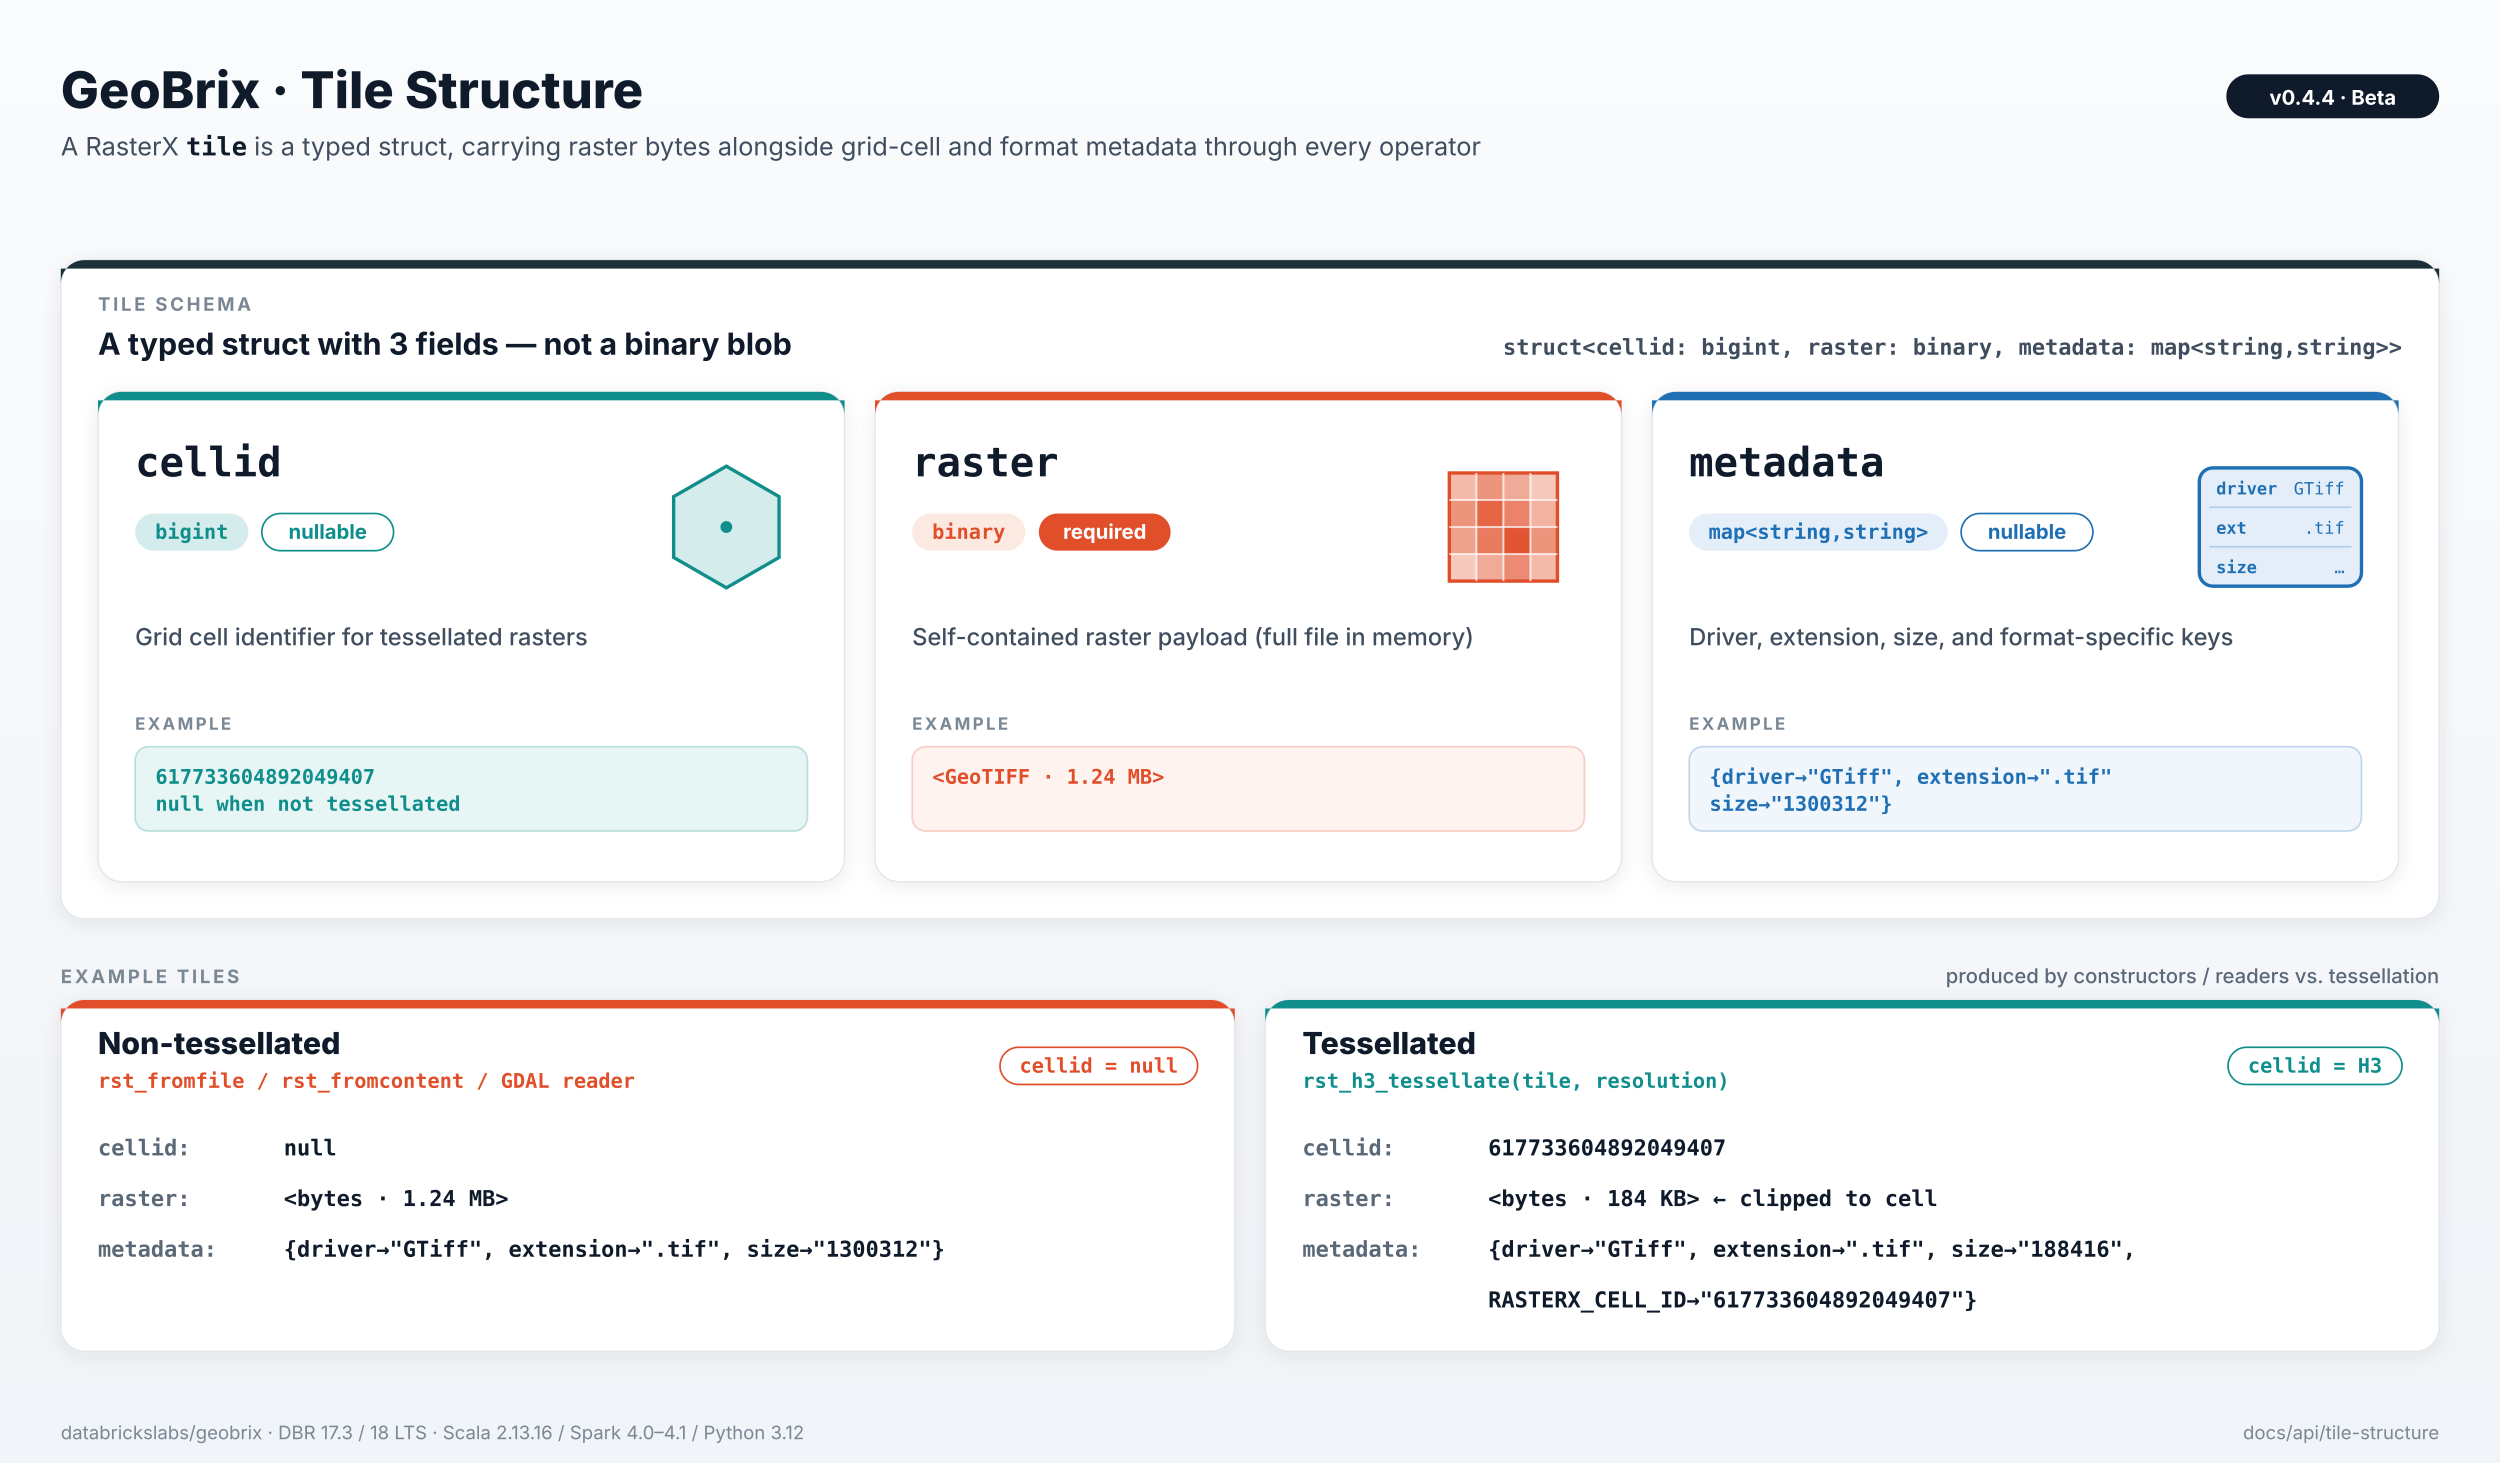
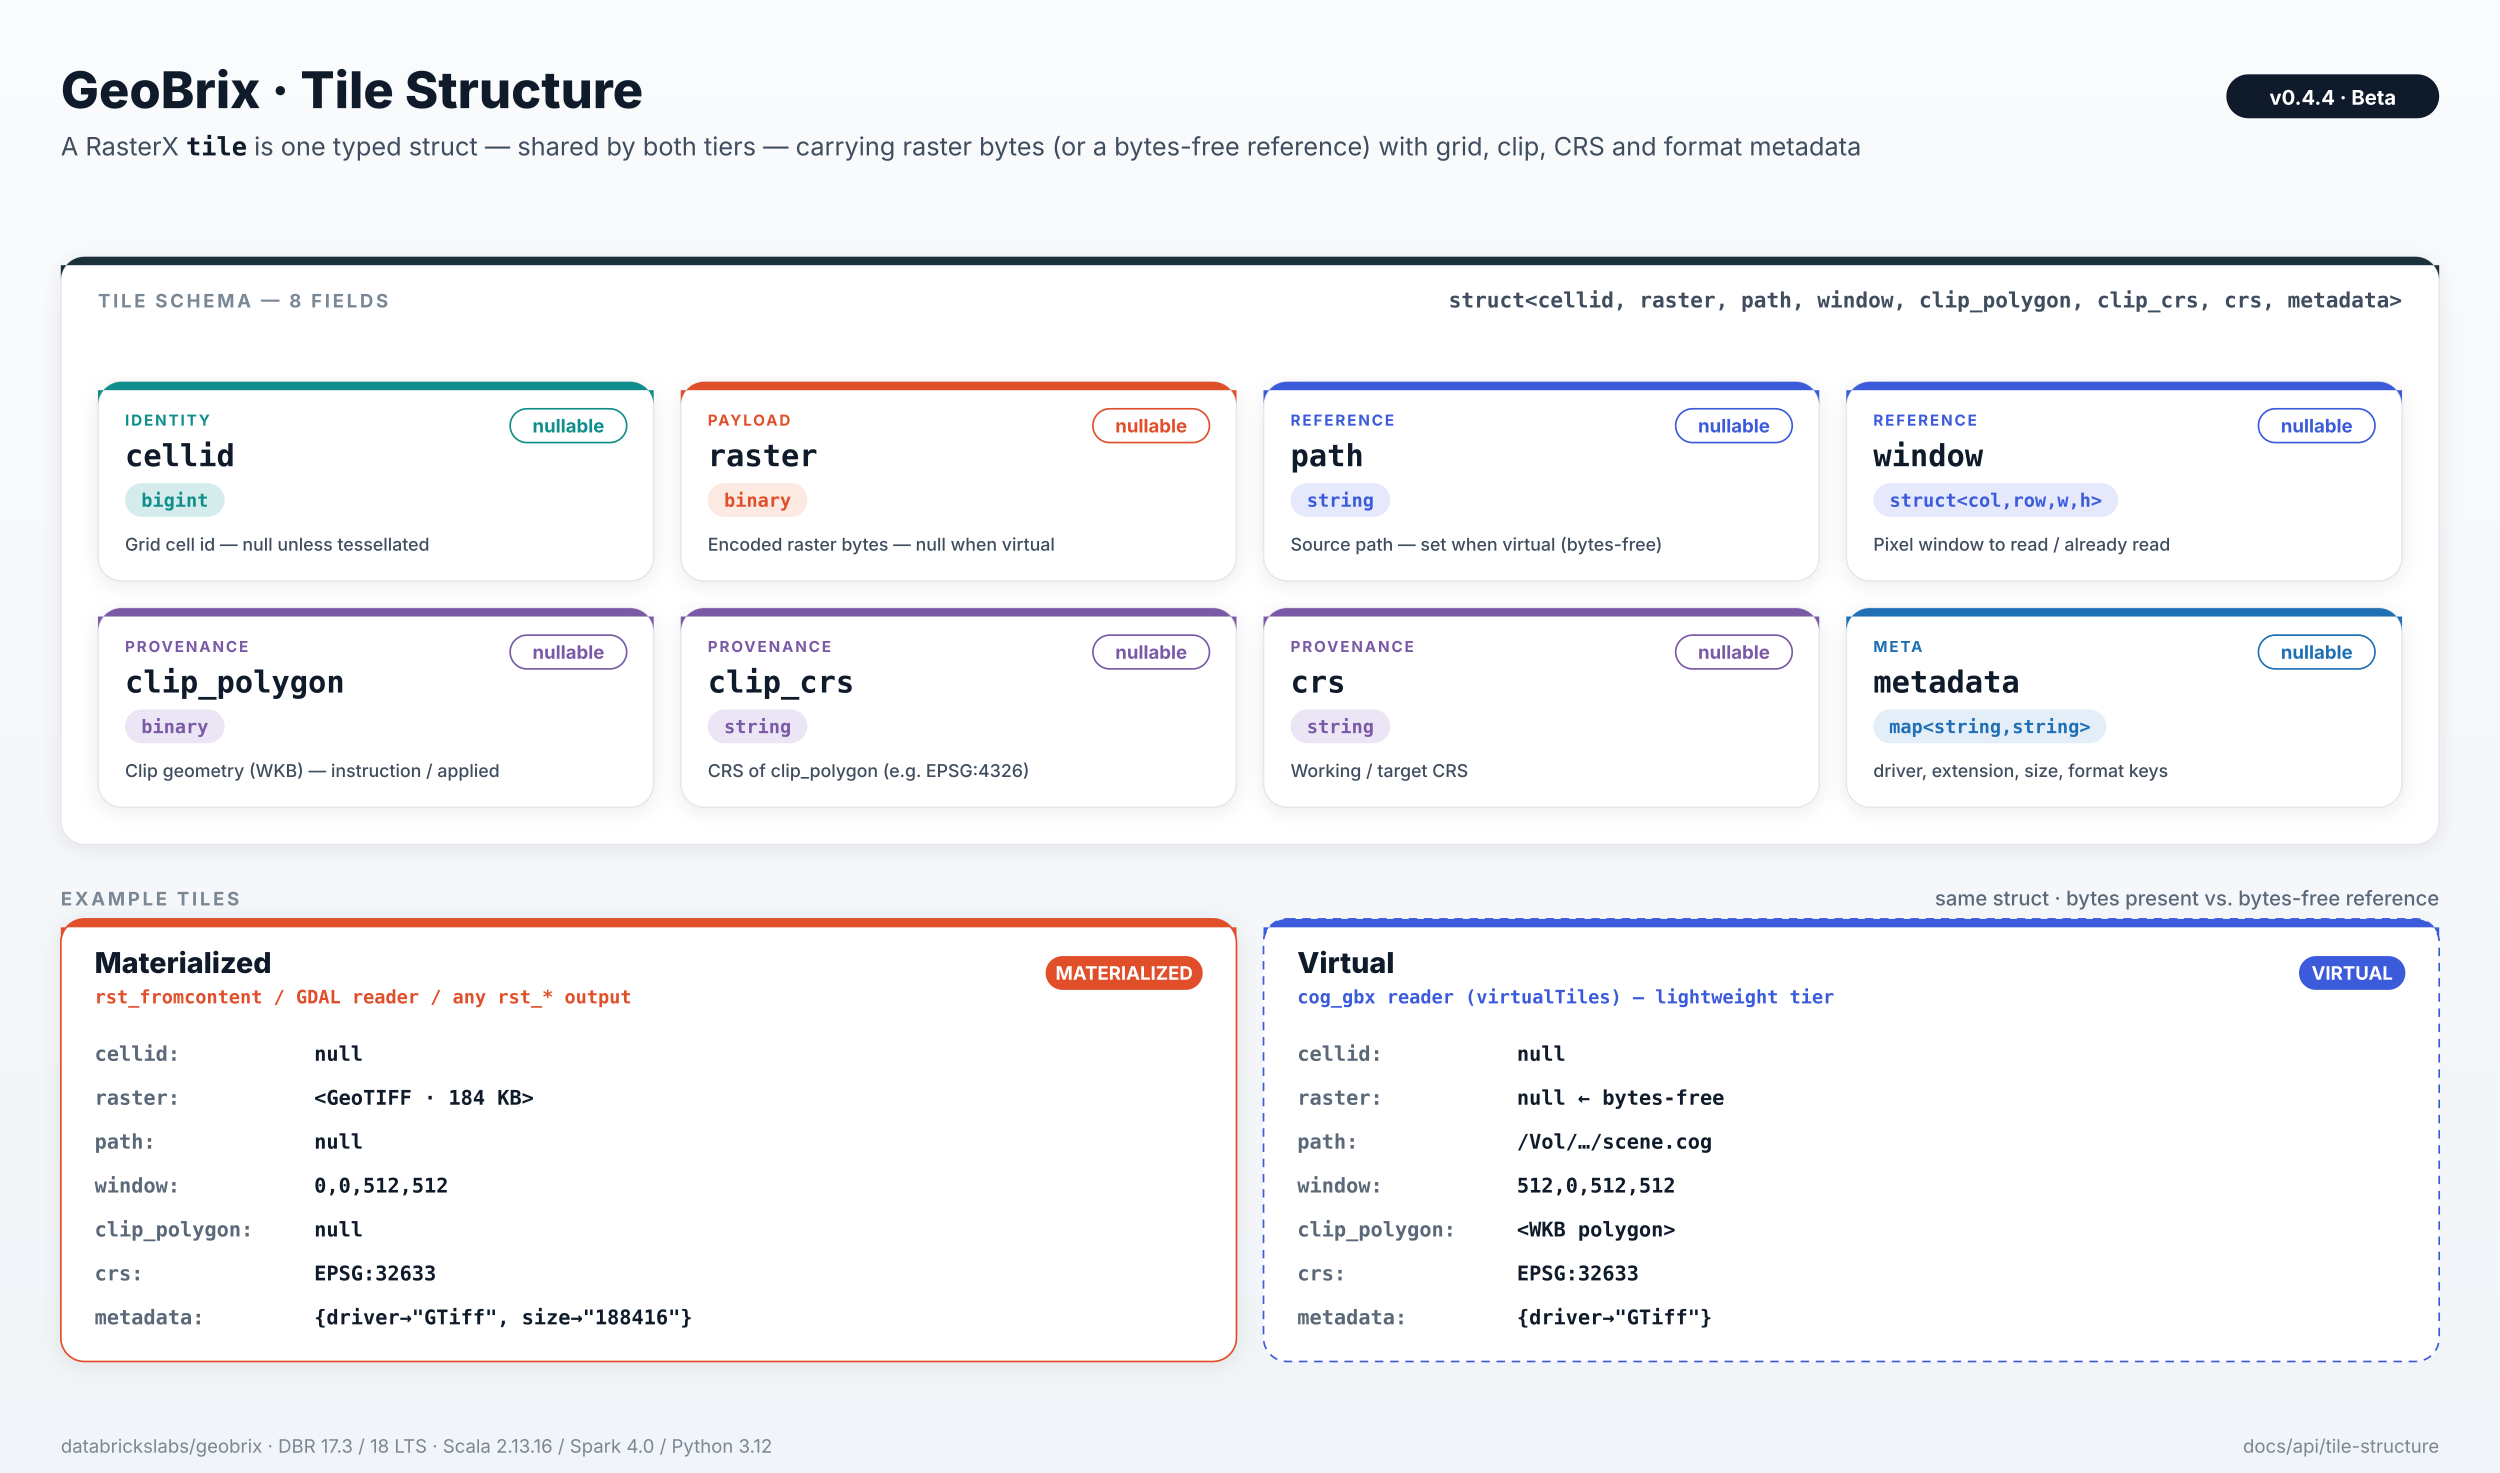
- <svg xmlns="http://www.w3.org/2000/svg" viewBox="0 0 1480 866" width="1480" height="866" style="font-family: Inter, -apple-system, system-ui, sans-serif;">
+ <svg xmlns="http://www.w3.org/2000/svg" viewBox="0 0 1480 872" width="1480" height="872" style="font-family: Inter, -apple-system, system-ui, sans-serif;">
  <defs>
    <filter id="card-shadow" x="-5%" y="-5%" width="110%" height="115%">
      <feDropShadow dx="0" dy="2" stdDeviation="6" flood-color="#0F1B2A" flood-opacity="0.08" />
    </filter>
    <linearGradient id="bg" x1="0" y1="0" x2="0" y2="1">
      <stop offset="0" stop-color="#FAFBFC" />
      <stop offset="1" stop-color="#F1F4F8" />
    </linearGradient>
  </defs>
-   <rect x="0" y="0" width="1480" height="866" fill="url(#bg)" />
+   <rect x="0" y="0" width="1480" height="872" fill="url(#bg)" />
  <text x="36" y="64" font-family="Inter, -apple-system, system-ui, sans-serif" font-size="30" font-weight="800" fill="#0F1B2A" text-anchor="start">GeoBrix · Tile Structure</text>
-   <text x="36" y="92" font-size="15" fill="#3F4D5E">A RasterX <tspan font-family="ui-monospace, SFMono-Regular, Menlo, monospace" font-weight="700" fill="#0F1B2A">tile</tspan> is a typed struct, carrying raster bytes alongside grid-cell and format metadata through every operator</text>
+   <text x="36" y="92" font-size="15" fill="#3F4D5E">A RasterX <tspan font-family="ui-monospace, SFMono-Regular, Menlo, monospace" font-weight="700" fill="#0F1B2A">tile</tspan> is one typed struct — shared by both tiers — carrying raster bytes (or a bytes-free reference) with grid, clip, CRS and format metadata</text>
  <rect x="1318" y="44" rx="13" ry="13" width="126" height="26" fill="#0F1B2A" />
  <text x="1381.0" y="62" text-anchor="middle" font-size="12" font-weight="700" fill="#FFFFFF">v0.4.4  ·  Beta</text>
-   <rect x="36" y="154" rx="14" ry="14" width="1408" height="390" fill="#FFFFFF" stroke="#E5E7EB" stroke-width="1" filter="url(#card-shadow)" />
-   <path d="M 36 168 A 14 14 0 0 1 50 154 H 1430 A 14 14 0 0 1 1444 168 V 159 H 36 Z" fill="#1B3139" />
-   <text x="58" y="184" font-family="Inter, -apple-system, system-ui, sans-serif" font-size="11" font-weight="700" fill="#7A8794" text-anchor="start" letter-spacing="1.6">TILE SCHEMA</text>
-   <text x="58" y="210" font-family="Inter, -apple-system, system-ui, sans-serif" font-size="18" font-weight="700" fill="#0F1B2A" text-anchor="start">A typed struct with 3 fields — not a binary blob</text>
-   <text x="1422" y="210" font-family="ui-monospace, SFMono-Regular, Menlo, Consolas, monospace" font-size="13" font-weight="600" fill="#3F4D5E" text-anchor="end">struct&lt;cellid: bigint, raster: binary, metadata: map&lt;string,string&gt;&gt;</text>
-   <rect x="58" y="232" rx="14" ry="14" width="442" height="290" fill="#FFFFFF" stroke="#E5E7EB" stroke-width="1" filter="url(#card-shadow)" />
-   <path d="M 58 246 A 14 14 0 0 1 72 232 H 486 A 14 14 0 0 1 500 246 V 237 H 58 Z" fill="#0F8E8B" />
-   <polygon points="461.2,294.0 461.2,330.0 430.0,348.0 398.8,330.0 398.8,294.0 430.0,276.0" fill="#D5ECEC" stroke="#0F8E8B" stroke-width="2" />
-   <circle cx="430" cy="312" r="3.5" fill="#0F8E8B" />
-   <text x="80" y="282" font-family="ui-monospace, SFMono-Regular, Menlo, Consolas, monospace" font-size="24" font-weight="700" fill="#0F1B2A" text-anchor="start">cellid</text>
-   <rect x="80" y="304" rx="11" ry="11" width="67" height="22" fill="#D5ECEC" />
-   <text x="113.5" y="319.0" text-anchor="middle" font-family="ui-monospace, SFMono-Regular, Menlo, Consolas, monospace" font-size="12" font-weight="700" fill="#0F8E8B">bigint</text>
-   <rect x="155" y="304" rx="11" ry="11" width="78" height="22" fill="#FFFFFF" stroke="#0F8E8B" stroke-width="1" />
-   <text x="194.0" y="319.0" text-anchor="middle" font-family="Inter, -apple-system, system-ui, sans-serif" font-size="12" font-weight="700" fill="#0F8E8B">nullable</text>
-   <text x="80" y="382" font-family="Inter, -apple-system, system-ui, sans-serif" font-size="14" font-weight="500" fill="#3F4D5E" text-anchor="start">Grid cell identifier for tessellated rasters</text>
-   <text x="80" y="432" font-family="Inter, -apple-system, system-ui, sans-serif" font-size="10" font-weight="700" fill="#7A8794" text-anchor="start" letter-spacing="1.4">EXAMPLE</text>
-   <rect x="80" y="442" rx="8" ry="8" width="398" height="50" fill="#D5ECEC" fill-opacity="0.55" stroke="#0F8E8B" stroke-opacity="0.25" stroke-width="1" />
-   <text x="92" y="464" font-family="ui-monospace, SFMono-Regular, Menlo, Consolas, monospace" font-size="12" font-weight="600" fill="#0F8E8B" text-anchor="start">617733604892049407</text>
-   <text x="92" y="480" font-family="ui-monospace, SFMono-Regular, Menlo, Consolas, monospace" font-size="12" font-weight="600" fill="#0F8E8B" text-anchor="start">null when not tessellated</text>
-   <rect x="518" y="232" rx="14" ry="14" width="442" height="290" fill="#FFFFFF" stroke="#E5E7EB" stroke-width="1" filter="url(#card-shadow)" />
-   <path d="M 518 246 A 14 14 0 0 1 532 232 H 946 A 14 14 0 0 1 960 246 V 237 H 518 Z" fill="#E04E2A" />
-   <rect x="858.0" y="280.0" width="64" height="64" fill="#FCE9E2" stroke="#E04E2A" stroke-width="2" />
-   <rect x="858.0" y="280.0" width="16" height="16" fill="#E04E2A" fill-opacity="0.30" />
-   <rect x="874.0" y="280.0" width="16" height="16" fill="#E04E2A" fill-opacity="0.55" />
-   <rect x="890.0" y="280.0" width="16" height="16" fill="#E04E2A" fill-opacity="0.40" />
-   <rect x="906.0" y="280.0" width="16" height="16" fill="#E04E2A" fill-opacity="0.20" />
-   <rect x="858.0" y="296.0" width="16" height="16" fill="#E04E2A" fill-opacity="0.55" />
-   <rect x="874.0" y="296.0" width="16" height="16" fill="#E04E2A" fill-opacity="0.85" />
-   <rect x="890.0" y="296.0" width="16" height="16" fill="#E04E2A" fill-opacity="0.65" />
-   <rect x="906.0" y="296.0" width="16" height="16" fill="#E04E2A" fill-opacity="0.35" />
-   <rect x="858.0" y="312.0" width="16" height="16" fill="#E04E2A" fill-opacity="0.45" />
-   <rect x="874.0" y="312.0" width="16" height="16" fill="#E04E2A" fill-opacity="0.70" />
-   <rect x="890.0" y="312.0" width="16" height="16" fill="#E04E2A" fill-opacity="0.95" />
-   <rect x="906.0" y="312.0" width="16" height="16" fill="#E04E2A" fill-opacity="0.55" />
-   <rect x="858.0" y="328.0" width="16" height="16" fill="#E04E2A" fill-opacity="0.20" />
-   <rect x="874.0" y="328.0" width="16" height="16" fill="#E04E2A" fill-opacity="0.40" />
-   <rect x="890.0" y="328.0" width="16" height="16" fill="#E04E2A" fill-opacity="0.60" />
-   <rect x="906.0" y="328.0" width="16" height="16" fill="#E04E2A" fill-opacity="0.30" />
-   <line x1="874.0" y1="280.0" x2="874.0" y2="344.0" stroke="#FFFFFF" stroke-width="1.2" stroke-opacity="0.7" />
-   <line x1="858.0" y1="296.0" x2="922.0" y2="296.0" stroke="#FFFFFF" stroke-width="1.2" stroke-opacity="0.7" />
-   <line x1="890.0" y1="280.0" x2="890.0" y2="344.0" stroke="#FFFFFF" stroke-width="1.2" stroke-opacity="0.7" />
-   <line x1="858.0" y1="312.0" x2="922.0" y2="312.0" stroke="#FFFFFF" stroke-width="1.2" stroke-opacity="0.7" />
-   <line x1="906.0" y1="280.0" x2="906.0" y2="344.0" stroke="#FFFFFF" stroke-width="1.2" stroke-opacity="0.7" />
-   <line x1="858.0" y1="328.0" x2="922.0" y2="328.0" stroke="#FFFFFF" stroke-width="1.2" stroke-opacity="0.7" />
-   <text x="540" y="282" font-family="ui-monospace, SFMono-Regular, Menlo, Consolas, monospace" font-size="24" font-weight="700" fill="#0F1B2A" text-anchor="start">raster</text>
-   <rect x="540" y="304" rx="11" ry="11" width="67" height="22" fill="#FCE9E2" />
-   <text x="573.5" y="319.0" text-anchor="middle" font-family="ui-monospace, SFMono-Regular, Menlo, Consolas, monospace" font-size="12" font-weight="700" fill="#E04E2A">binary</text>
-   <rect x="615" y="304" rx="11" ry="11" width="78" height="22" fill="#E04E2A" />
-   <text x="654.0" y="319.0" text-anchor="middle" font-family="Inter, -apple-system, system-ui, sans-serif" font-size="12" font-weight="700" fill="#FFFFFF">required</text>
-   <text x="540" y="382" font-family="Inter, -apple-system, system-ui, sans-serif" font-size="14" font-weight="500" fill="#3F4D5E" text-anchor="start">Self-contained raster payload (full file in memory)</text>
-   <text x="540" y="432" font-family="Inter, -apple-system, system-ui, sans-serif" font-size="10" font-weight="700" fill="#7A8794" text-anchor="start" letter-spacing="1.4">EXAMPLE</text>
-   <rect x="540" y="442" rx="8" ry="8" width="398" height="50" fill="#FCE9E2" fill-opacity="0.55" stroke="#E04E2A" stroke-opacity="0.25" stroke-width="1" />
-   <text x="552" y="464" font-family="ui-monospace, SFMono-Regular, Menlo, Consolas, monospace" font-size="12" font-weight="600" fill="#E04E2A" text-anchor="start">&lt;GeoTIFF · 1.24 MB&gt;</text>
-   <rect x="978" y="232" rx="14" ry="14" width="442" height="290" fill="#FFFFFF" stroke="#E5E7EB" stroke-width="1" filter="url(#card-shadow)" />
-   <path d="M 978 246 A 14 14 0 0 1 992 232 H 1406 A 14 14 0 0 1 1420 246 V 237 H 978 Z" fill="#1F6FB5" />
-   <rect x="1302.0" y="277.0" rx="8" ry="8" width="96" height="70" fill="#E3EEF8" stroke="#1F6FB5" stroke-width="2" />
-   <text x="1312.0" y="292.7" font-family="ui-monospace, SFMono-Regular, Menlo, monospace" font-size="10" font-weight="700" fill="#1F6FB5">driver</text>
-   <text x="1388.0" y="292.7" text-anchor="end" font-family="ui-monospace, SFMono-Regular, Menlo, monospace" font-size="10" fill="#1F6FB5">GTiff</text>
-   <line x1="1308.0" y1="300.3" x2="1392.0" y2="300.3" stroke="#1F6FB5" stroke-opacity="0.25" stroke-width="1" />
-   <text x="1312.0" y="316.0" font-family="ui-monospace, SFMono-Regular, Menlo, monospace" font-size="10" font-weight="700" fill="#1F6FB5">ext</text>
-   <text x="1388.0" y="316.0" text-anchor="end" font-family="ui-monospace, SFMono-Regular, Menlo, monospace" font-size="10" fill="#1F6FB5">.tif</text>
-   <line x1="1308.0" y1="323.7" x2="1392.0" y2="323.7" stroke="#1F6FB5" stroke-opacity="0.25" stroke-width="1" />
-   <text x="1312.0" y="339.3" font-family="ui-monospace, SFMono-Regular, Menlo, monospace" font-size="10" font-weight="700" fill="#1F6FB5">size</text>
-   <text x="1388.0" y="339.3" text-anchor="end" font-family="ui-monospace, SFMono-Regular, Menlo, monospace" font-size="10" fill="#1F6FB5">…</text>
-   <text x="1000" y="282" font-family="ui-monospace, SFMono-Regular, Menlo, Consolas, monospace" font-size="24" font-weight="700" fill="#0F1B2A" text-anchor="start">metadata</text>
-   <rect x="1000" y="304" rx="11" ry="11" width="153" height="22" fill="#E3EEF8" />
-   <text x="1076.5" y="319.0" text-anchor="middle" font-family="ui-monospace, SFMono-Regular, Menlo, Consolas, monospace" font-size="12" font-weight="700" fill="#1F6FB5">map&lt;string,string&gt;</text>
-   <rect x="1161" y="304" rx="11" ry="11" width="78" height="22" fill="#FFFFFF" stroke="#1F6FB5" stroke-width="1" />
-   <text x="1200.0" y="319.0" text-anchor="middle" font-family="Inter, -apple-system, system-ui, sans-serif" font-size="12" font-weight="700" fill="#1F6FB5">nullable</text>
-   <text x="1000" y="382" font-family="Inter, -apple-system, system-ui, sans-serif" font-size="14" font-weight="500" fill="#3F4D5E" text-anchor="start">Driver, extension, size, and format-specific keys</text>
-   <text x="1000" y="432" font-family="Inter, -apple-system, system-ui, sans-serif" font-size="10" font-weight="700" fill="#7A8794" text-anchor="start" letter-spacing="1.4">EXAMPLE</text>
-   <rect x="1000" y="442" rx="8" ry="8" width="398" height="50" fill="#E3EEF8" fill-opacity="0.55" stroke="#1F6FB5" stroke-opacity="0.25" stroke-width="1" />
-   <text x="1012" y="464" font-family="ui-monospace, SFMono-Regular, Menlo, Consolas, monospace" font-size="12" font-weight="600" fill="#1F6FB5" text-anchor="start">{driver→"GTiff", extension→".tif"</text>
-   <text x="1012" y="480" font-family="ui-monospace, SFMono-Regular, Menlo, Consolas, monospace" font-size="12" font-weight="600" fill="#1F6FB5" text-anchor="start">size→"1300312"}</text>
-   <text x="36" y="582" font-family="Inter, -apple-system, system-ui, sans-serif" font-size="11" font-weight="700" fill="#7A8794" text-anchor="start" letter-spacing="1.6">EXAMPLE TILES</text>
-   <text x="1444" y="582" font-family="Inter, -apple-system, system-ui, sans-serif" font-size="12" font-weight="500" fill="#5A6878" text-anchor="end">produced by constructors / readers vs. tessellation</text>
-   <rect x="36" y="592" rx="14" ry="14" width="695" height="208" fill="#FFFFFF" stroke="#E5E7EB" stroke-width="1" filter="url(#card-shadow)" />
-   <path d="M 36 606 A 14 14 0 0 1 50 592 H 717 A 14 14 0 0 1 731 606 V 597 H 36 Z" fill="#E04E2A" />
-   <text x="58" y="624" font-family="Inter, -apple-system, system-ui, sans-serif" font-size="18" font-weight="800" fill="#0F1B2A" text-anchor="start">Non-tessellated</text>
-   <text x="58" y="644" font-family="ui-monospace, SFMono-Regular, Menlo, Consolas, monospace" font-size="12" font-weight="600" fill="#E04E2A" text-anchor="start">rst_fromfile  /  rst_fromcontent  /  GDAL reader</text>
-   <g transform="translate(-117, 0)">
-     <rect x="709" y="620" rx="11" ry="11" width="117" height="22" fill="#FFFFFF" stroke="#E04E2A" stroke-width="1" />
-     <text x="767.5" y="635.0" text-anchor="middle" font-family="ui-monospace, SFMono-Regular, Menlo, Consolas, monospace" font-size="12" font-weight="700" fill="#E04E2A">cellid = null</text>
-   </g>
-   <text x="58" y="684" font-family="ui-monospace, SFMono-Regular, Menlo, Consolas, monospace" font-size="13" font-weight="700" fill="#5A6878" text-anchor="start">cellid:</text>
-   <text x="168" y="684" font-family="ui-monospace, SFMono-Regular, Menlo, Consolas, monospace" font-size="13" font-weight="600" fill="#0F1B2A" text-anchor="start">null</text>
-   <text x="58" y="714" font-family="ui-monospace, SFMono-Regular, Menlo, Consolas, monospace" font-size="13" font-weight="700" fill="#5A6878" text-anchor="start">raster:</text>
-   <text x="168" y="714" font-family="ui-monospace, SFMono-Regular, Menlo, Consolas, monospace" font-size="13" font-weight="600" fill="#0F1B2A" text-anchor="start">&lt;bytes · 1.24 MB&gt;</text>
-   <text x="58" y="744" font-family="ui-monospace, SFMono-Regular, Menlo, Consolas, monospace" font-size="13" font-weight="700" fill="#5A6878" text-anchor="start">metadata:</text>
-   <text x="168" y="744" font-family="ui-monospace, SFMono-Regular, Menlo, Consolas, monospace" font-size="13" font-weight="600" fill="#0F1B2A" text-anchor="start">{driver→"GTiff",  extension→".tif",  size→"1300312"}</text>
-   <rect x="749" y="592" rx="14" ry="14" width="695" height="208" fill="#FFFFFF" stroke="#E5E7EB" stroke-width="1" filter="url(#card-shadow)" />
-   <path d="M 749 606 A 14 14 0 0 1 763 592 H 1430 A 14 14 0 0 1 1444 606 V 597 H 749 Z" fill="#0F8E8B" />
-   <text x="771" y="624" font-family="Inter, -apple-system, system-ui, sans-serif" font-size="18" font-weight="800" fill="#0F1B2A" text-anchor="start">Tessellated</text>
-   <text x="771" y="644" font-family="ui-monospace, SFMono-Regular, Menlo, Consolas, monospace" font-size="12" font-weight="600" fill="#0F8E8B" text-anchor="start">rst_h3_tessellate(tile, resolution)</text>
-   <g transform="translate(-103, 0)">
-     <rect x="1422" y="620" rx="11" ry="11" width="103" height="22" fill="#FFFFFF" stroke="#0F8E8B" stroke-width="1" />
-     <text x="1473.5" y="635.0" text-anchor="middle" font-family="ui-monospace, SFMono-Regular, Menlo, Consolas, monospace" font-size="12" font-weight="700" fill="#0F8E8B">cellid = H3</text>
-   </g>
-   <text x="771" y="684" font-family="ui-monospace, SFMono-Regular, Menlo, Consolas, monospace" font-size="13" font-weight="700" fill="#5A6878" text-anchor="start">cellid:</text>
-   <text x="881" y="684" font-family="ui-monospace, SFMono-Regular, Menlo, Consolas, monospace" font-size="13" font-weight="600" fill="#0F1B2A" text-anchor="start">617733604892049407</text>
-   <text x="771" y="714" font-family="ui-monospace, SFMono-Regular, Menlo, Consolas, monospace" font-size="13" font-weight="700" fill="#5A6878" text-anchor="start">raster:</text>
-   <text x="881" y="714" font-family="ui-monospace, SFMono-Regular, Menlo, Consolas, monospace" font-size="13" font-weight="600" fill="#0F1B2A" text-anchor="start">&lt;bytes · 184 KB&gt;     ← clipped to cell</text>
-   <text x="771" y="744" font-family="ui-monospace, SFMono-Regular, Menlo, Consolas, monospace" font-size="13" font-weight="700" fill="#5A6878" text-anchor="start">metadata:</text>
-   <text x="881" y="744" font-family="ui-monospace, SFMono-Regular, Menlo, Consolas, monospace" font-size="13" font-weight="600" fill="#0F1B2A" text-anchor="start">{driver→"GTiff",  extension→".tif",  size→"188416",</text>
-   <text x="881" y="774" font-family="ui-monospace, SFMono-Regular, Menlo, Consolas, monospace" font-size="13" font-weight="600" fill="#0F1B2A" text-anchor="start"> RASTERX_CELL_ID→"617733604892049407"}</text>
-   <text x="36" y="852" font-family="Inter, -apple-system, system-ui, sans-serif" font-size="11" font-weight="400" fill="#7A8794" text-anchor="start">databrickslabs/geobrix  ·  DBR 17.3 / 18 LTS  ·  Scala 2.13.16 / Spark 4.0–4.1 / Python 3.12</text>
-   <text x="1444" y="852" font-family="Inter, -apple-system, system-ui, sans-serif" font-size="11" font-weight="400" fill="#7A8794" text-anchor="end">docs/api/tile-structure</text>
+   <rect x="36" y="152" rx="14" ry="14" width="1408" height="348" fill="#FFFFFF" stroke="#E5E7EB" stroke-width="1" filter="url(#card-shadow)" />
+   <path d="M 36 166 A 14 14 0 0 1 50 152 H 1430 A 14 14 0 0 1 1444 166 V 157 H 36 Z" fill="#1B3139" />
+   <text x="58" y="182" font-family="Inter, -apple-system, system-ui, sans-serif" font-size="11" font-weight="700" fill="#7A8794" text-anchor="start" letter-spacing="1.6">TILE SCHEMA — 8 FIELDS</text>
+   <text x="1422" y="182" font-family="ui-monospace, SFMono-Regular, Menlo, Consolas, monospace" font-size="12.5" font-weight="600" fill="#3F4D5E" text-anchor="end">struct&lt;cellid, raster, path, window, clip_polygon, clip_crs, crs, metadata&gt;</text>
+   <rect x="58.0" y="226" rx="14" ry="14" width="329.0" height="118" fill="#FFFFFF" stroke="#E5E7EB" stroke-width="1" filter="url(#card-shadow)" />
+   <path d="M 58.0 240 A 14 14 0 0 1 72.0 226 H 373.0 A 14 14 0 0 1 387.0 240 V 231 H 58.0 Z" fill="#0F8E8B" />
+   <text x="74.0" y="252" font-family="Inter, -apple-system, system-ui, sans-serif" font-size="9" font-weight="700" fill="#0F8E8B" text-anchor="start" letter-spacing="1.1">IDENTITY</text>
+   <text x="74.0" y="276" font-family="ui-monospace, SFMono-Regular, Menlo, Consolas, monospace" font-size="18" font-weight="700" fill="#0F1B2A" text-anchor="start">cellid</text>
+   <rect x="74.0" y="286" rx="10" ry="10" width="59" height="20" fill="#D5ECEC" />
+   <text x="103.5" y="300.0" text-anchor="middle" font-family="ui-monospace, SFMono-Regular, Menlo, Consolas, monospace" font-size="11" font-weight="700" fill="#0F8E8B">bigint</text>
+   <rect x="302.0" y="242" rx="10" ry="10" width="69" height="20" fill="#FFFFFF" stroke="#0F8E8B" stroke-width="1" />
+   <text x="336.5" y="256.0" text-anchor="middle" font-family="Inter, -apple-system, system-ui, sans-serif" font-size="11" font-weight="700" fill="#0F8E8B">nullable</text>
+   <text x="74.0" y="326" font-family="Inter, -apple-system, system-ui, sans-serif" font-size="10.5" font-weight="500" fill="#3F4D5E" text-anchor="start">Grid cell id — null unless tessellated</text>
+   <rect x="403.0" y="226" rx="14" ry="14" width="329.0" height="118" fill="#FFFFFF" stroke="#E5E7EB" stroke-width="1" filter="url(#card-shadow)" />
+   <path d="M 403.0 240 A 14 14 0 0 1 417.0 226 H 718.0 A 14 14 0 0 1 732.0 240 V 231 H 403.0 Z" fill="#E04E2A" />
+   <text x="419.0" y="252" font-family="Inter, -apple-system, system-ui, sans-serif" font-size="9" font-weight="700" fill="#E04E2A" text-anchor="start" letter-spacing="1.1">PAYLOAD</text>
+   <text x="419.0" y="276" font-family="ui-monospace, SFMono-Regular, Menlo, Consolas, monospace" font-size="18" font-weight="700" fill="#0F1B2A" text-anchor="start">raster</text>
+   <rect x="419.0" y="286" rx="10" ry="10" width="59" height="20" fill="#FCE9E2" />
+   <text x="448.5" y="300.0" text-anchor="middle" font-family="ui-monospace, SFMono-Regular, Menlo, Consolas, monospace" font-size="11" font-weight="700" fill="#E04E2A">binary</text>
+   <rect x="647.0" y="242" rx="10" ry="10" width="69" height="20" fill="#FFFFFF" stroke="#E04E2A" stroke-width="1" />
+   <text x="681.5" y="256.0" text-anchor="middle" font-family="Inter, -apple-system, system-ui, sans-serif" font-size="11" font-weight="700" fill="#E04E2A">nullable</text>
+   <text x="419.0" y="326" font-family="Inter, -apple-system, system-ui, sans-serif" font-size="10.5" font-weight="500" fill="#3F4D5E" text-anchor="start">Encoded raster bytes — null when virtual</text>
+   <rect x="748.0" y="226" rx="14" ry="14" width="329.0" height="118" fill="#FFFFFF" stroke="#E5E7EB" stroke-width="1" filter="url(#card-shadow)" />
+   <path d="M 748.0 240 A 14 14 0 0 1 762.0 226 H 1063.0 A 14 14 0 0 1 1077.0 240 V 231 H 748.0 Z" fill="#3B5BDB" />
+   <text x="764.0" y="252" font-family="Inter, -apple-system, system-ui, sans-serif" font-size="9" font-weight="700" fill="#3B5BDB" text-anchor="start" letter-spacing="1.1">REFERENCE</text>
+   <text x="764.0" y="276" font-family="ui-monospace, SFMono-Regular, Menlo, Consolas, monospace" font-size="18" font-weight="700" fill="#0F1B2A" text-anchor="start">path</text>
+   <rect x="764.0" y="286" rx="10" ry="10" width="59" height="20" fill="#E5E9FB" />
+   <text x="793.5" y="300.0" text-anchor="middle" font-family="ui-monospace, SFMono-Regular, Menlo, Consolas, monospace" font-size="11" font-weight="700" fill="#3B5BDB">string</text>
+   <rect x="992.0" y="242" rx="10" ry="10" width="69" height="20" fill="#FFFFFF" stroke="#3B5BDB" stroke-width="1" />
+   <text x="1026.5" y="256.0" text-anchor="middle" font-family="Inter, -apple-system, system-ui, sans-serif" font-size="11" font-weight="700" fill="#3B5BDB">nullable</text>
+   <text x="764.0" y="326" font-family="Inter, -apple-system, system-ui, sans-serif" font-size="10.5" font-weight="500" fill="#3F4D5E" text-anchor="start">Source path — set when virtual (bytes-free)</text>
+   <rect x="1093.0" y="226" rx="14" ry="14" width="329.0" height="118" fill="#FFFFFF" stroke="#E5E7EB" stroke-width="1" filter="url(#card-shadow)" />
+   <path d="M 1093.0 240 A 14 14 0 0 1 1107.0 226 H 1408.0 A 14 14 0 0 1 1422.0 240 V 231 H 1093.0 Z" fill="#3B5BDB" />
+   <text x="1109.0" y="252" font-family="Inter, -apple-system, system-ui, sans-serif" font-size="9" font-weight="700" fill="#3B5BDB" text-anchor="start" letter-spacing="1.1">REFERENCE</text>
+   <text x="1109.0" y="276" font-family="ui-monospace, SFMono-Regular, Menlo, Consolas, monospace" font-size="18" font-weight="700" fill="#0F1B2A" text-anchor="start">window</text>
+   <rect x="1109.0" y="286" rx="10" ry="10" width="145" height="20" fill="#E5E9FB" />
+   <text x="1181.5" y="300.0" text-anchor="middle" font-family="ui-monospace, SFMono-Regular, Menlo, Consolas, monospace" font-size="11" font-weight="700" fill="#3B5BDB">struct&lt;col,row,w,h&gt;</text>
+   <rect x="1337.0" y="242" rx="10" ry="10" width="69" height="20" fill="#FFFFFF" stroke="#3B5BDB" stroke-width="1" />
+   <text x="1371.5" y="256.0" text-anchor="middle" font-family="Inter, -apple-system, system-ui, sans-serif" font-size="11" font-weight="700" fill="#3B5BDB">nullable</text>
+   <text x="1109.0" y="326" font-family="Inter, -apple-system, system-ui, sans-serif" font-size="10.5" font-weight="500" fill="#3F4D5E" text-anchor="start">Pixel window to read / already read</text>
+   <rect x="58.0" y="360" rx="14" ry="14" width="329.0" height="118" fill="#FFFFFF" stroke="#E5E7EB" stroke-width="1" filter="url(#card-shadow)" />
+   <path d="M 58.0 374 A 14 14 0 0 1 72.0 360 H 373.0 A 14 14 0 0 1 387.0 374 V 365 H 58.0 Z" fill="#7A5AA6" />
+   <text x="74.0" y="386" font-family="Inter, -apple-system, system-ui, sans-serif" font-size="9" font-weight="700" fill="#7A5AA6" text-anchor="start" letter-spacing="1.1">PROVENANCE</text>
+   <text x="74.0" y="410" font-family="ui-monospace, SFMono-Regular, Menlo, Consolas, monospace" font-size="18" font-weight="700" fill="#0F1B2A" text-anchor="start">clip_polygon</text>
+   <rect x="74.0" y="420" rx="10" ry="10" width="59" height="20" fill="#ECE5F5" />
+   <text x="103.5" y="434.0" text-anchor="middle" font-family="ui-monospace, SFMono-Regular, Menlo, Consolas, monospace" font-size="11" font-weight="700" fill="#7A5AA6">binary</text>
+   <rect x="302.0" y="376" rx="10" ry="10" width="69" height="20" fill="#FFFFFF" stroke="#7A5AA6" stroke-width="1" />
+   <text x="336.5" y="390.0" text-anchor="middle" font-family="Inter, -apple-system, system-ui, sans-serif" font-size="11" font-weight="700" fill="#7A5AA6">nullable</text>
+   <text x="74.0" y="460" font-family="Inter, -apple-system, system-ui, sans-serif" font-size="10.5" font-weight="500" fill="#3F4D5E" text-anchor="start">Clip geometry (WKB) — instruction / applied</text>
+   <rect x="403.0" y="360" rx="14" ry="14" width="329.0" height="118" fill="#FFFFFF" stroke="#E5E7EB" stroke-width="1" filter="url(#card-shadow)" />
+   <path d="M 403.0 374 A 14 14 0 0 1 417.0 360 H 718.0 A 14 14 0 0 1 732.0 374 V 365 H 403.0 Z" fill="#7A5AA6" />
+   <text x="419.0" y="386" font-family="Inter, -apple-system, system-ui, sans-serif" font-size="9" font-weight="700" fill="#7A5AA6" text-anchor="start" letter-spacing="1.1">PROVENANCE</text>
+   <text x="419.0" y="410" font-family="ui-monospace, SFMono-Regular, Menlo, Consolas, monospace" font-size="18" font-weight="700" fill="#0F1B2A" text-anchor="start">clip_crs</text>
+   <rect x="419.0" y="420" rx="10" ry="10" width="59" height="20" fill="#ECE5F5" />
+   <text x="448.5" y="434.0" text-anchor="middle" font-family="ui-monospace, SFMono-Regular, Menlo, Consolas, monospace" font-size="11" font-weight="700" fill="#7A5AA6">string</text>
+   <rect x="647.0" y="376" rx="10" ry="10" width="69" height="20" fill="#FFFFFF" stroke="#7A5AA6" stroke-width="1" />
+   <text x="681.5" y="390.0" text-anchor="middle" font-family="Inter, -apple-system, system-ui, sans-serif" font-size="11" font-weight="700" fill="#7A5AA6">nullable</text>
+   <text x="419.0" y="460" font-family="Inter, -apple-system, system-ui, sans-serif" font-size="10.5" font-weight="500" fill="#3F4D5E" text-anchor="start">CRS of clip_polygon (e.g. EPSG:4326)</text>
+   <rect x="748.0" y="360" rx="14" ry="14" width="329.0" height="118" fill="#FFFFFF" stroke="#E5E7EB" stroke-width="1" filter="url(#card-shadow)" />
+   <path d="M 748.0 374 A 14 14 0 0 1 762.0 360 H 1063.0 A 14 14 0 0 1 1077.0 374 V 365 H 748.0 Z" fill="#7A5AA6" />
+   <text x="764.0" y="386" font-family="Inter, -apple-system, system-ui, sans-serif" font-size="9" font-weight="700" fill="#7A5AA6" text-anchor="start" letter-spacing="1.1">PROVENANCE</text>
+   <text x="764.0" y="410" font-family="ui-monospace, SFMono-Regular, Menlo, Consolas, monospace" font-size="18" font-weight="700" fill="#0F1B2A" text-anchor="start">crs</text>
+   <rect x="764.0" y="420" rx="10" ry="10" width="59" height="20" fill="#ECE5F5" />
+   <text x="793.5" y="434.0" text-anchor="middle" font-family="ui-monospace, SFMono-Regular, Menlo, Consolas, monospace" font-size="11" font-weight="700" fill="#7A5AA6">string</text>
+   <rect x="992.0" y="376" rx="10" ry="10" width="69" height="20" fill="#FFFFFF" stroke="#7A5AA6" stroke-width="1" />
+   <text x="1026.5" y="390.0" text-anchor="middle" font-family="Inter, -apple-system, system-ui, sans-serif" font-size="11" font-weight="700" fill="#7A5AA6">nullable</text>
+   <text x="764.0" y="460" font-family="Inter, -apple-system, system-ui, sans-serif" font-size="10.5" font-weight="500" fill="#3F4D5E" text-anchor="start">Working / target CRS</text>
+   <rect x="1093.0" y="360" rx="14" ry="14" width="329.0" height="118" fill="#FFFFFF" stroke="#E5E7EB" stroke-width="1" filter="url(#card-shadow)" />
+   <path d="M 1093.0 374 A 14 14 0 0 1 1107.0 360 H 1408.0 A 14 14 0 0 1 1422.0 374 V 365 H 1093.0 Z" fill="#1F6FB5" />
+   <text x="1109.0" y="386" font-family="Inter, -apple-system, system-ui, sans-serif" font-size="9" font-weight="700" fill="#1F6FB5" text-anchor="start" letter-spacing="1.1">META</text>
+   <text x="1109.0" y="410" font-family="ui-monospace, SFMono-Regular, Menlo, Consolas, monospace" font-size="18" font-weight="700" fill="#0F1B2A" text-anchor="start">metadata</text>
+   <rect x="1109.0" y="420" rx="10" ry="10" width="138" height="20" fill="#E3EEF8" />
+   <text x="1178.0" y="434.0" text-anchor="middle" font-family="ui-monospace, SFMono-Regular, Menlo, Consolas, monospace" font-size="11" font-weight="700" fill="#1F6FB5">map&lt;string,string&gt;</text>
+   <rect x="1337.0" y="376" rx="10" ry="10" width="69" height="20" fill="#FFFFFF" stroke="#1F6FB5" stroke-width="1" />
+   <text x="1371.5" y="390.0" text-anchor="middle" font-family="Inter, -apple-system, system-ui, sans-serif" font-size="11" font-weight="700" fill="#1F6FB5">nullable</text>
+   <text x="1109.0" y="460" font-family="Inter, -apple-system, system-ui, sans-serif" font-size="10.5" font-weight="500" fill="#3F4D5E" text-anchor="start">driver, extension, size, format keys</text>
+   <text x="36" y="536" font-family="Inter, -apple-system, system-ui, sans-serif" font-size="11" font-weight="700" fill="#7A8794" text-anchor="start" letter-spacing="1.6">EXAMPLE TILES</text>
+   <text x="1444" y="536" font-family="Inter, -apple-system, system-ui, sans-serif" font-size="12" font-weight="500" fill="#5A6878" text-anchor="end">same struct · bytes present vs. bytes-free reference</text>
+   <rect x="36" y="544" rx="14" ry="14" width="696" height="262" fill="#FFFFFF" stroke="#E04E2A" stroke-width="1" filter="url(#card-shadow)" />
+   <path d="M 36 558 A 14 14 0 0 1 50 544 H 718 A 14 14 0 0 1 732 558 V 549 H 36 Z" fill="#E04E2A" />
+   <text x="56" y="576" font-family="Inter, -apple-system, system-ui, sans-serif" font-size="17" font-weight="800" fill="#0F1B2A" text-anchor="start">Materialized</text>
+   <text x="56" y="594" font-family="ui-monospace, SFMono-Regular, Menlo, Consolas, monospace" font-size="11" font-weight="600" fill="#E04E2A" text-anchor="start">rst_fromcontent  /  GDAL reader  /  any rst_* output</text>
+   <rect x="619" y="566" rx="10" ry="10" width="93" height="20" fill="#E04E2A" />
+   <text x="665.5" y="580.0" text-anchor="middle" font-family="Inter, -apple-system, system-ui, sans-serif" font-size="11" font-weight="700" fill="#FFFFFF">MATERIALIZED</text>
+   <text x="56" y="628" font-family="ui-monospace, SFMono-Regular, Menlo, Consolas, monospace" font-size="12" font-weight="700" fill="#5A6878" text-anchor="start">cellid:</text>
+   <text x="186" y="628" font-family="ui-monospace, SFMono-Regular, Menlo, Consolas, monospace" font-size="12" font-weight="600" fill="#0F1B2A" text-anchor="start">null</text>
+   <text x="56" y="654" font-family="ui-monospace, SFMono-Regular, Menlo, Consolas, monospace" font-size="12" font-weight="700" fill="#5A6878" text-anchor="start">raster:</text>
+   <text x="186" y="654" font-family="ui-monospace, SFMono-Regular, Menlo, Consolas, monospace" font-size="12" font-weight="600" fill="#0F1B2A" text-anchor="start">&lt;GeoTIFF · 184 KB&gt;</text>
+   <text x="56" y="680" font-family="ui-monospace, SFMono-Regular, Menlo, Consolas, monospace" font-size="12" font-weight="700" fill="#5A6878" text-anchor="start">path:</text>
+   <text x="186" y="680" font-family="ui-monospace, SFMono-Regular, Menlo, Consolas, monospace" font-size="12" font-weight="600" fill="#0F1B2A" text-anchor="start">null</text>
+   <text x="56" y="706" font-family="ui-monospace, SFMono-Regular, Menlo, Consolas, monospace" font-size="12" font-weight="700" fill="#5A6878" text-anchor="start">window:</text>
+   <text x="186" y="706" font-family="ui-monospace, SFMono-Regular, Menlo, Consolas, monospace" font-size="12" font-weight="600" fill="#0F1B2A" text-anchor="start">0,0,512,512</text>
+   <text x="56" y="732" font-family="ui-monospace, SFMono-Regular, Menlo, Consolas, monospace" font-size="12" font-weight="700" fill="#5A6878" text-anchor="start">clip_polygon:</text>
+   <text x="186" y="732" font-family="ui-monospace, SFMono-Regular, Menlo, Consolas, monospace" font-size="12" font-weight="600" fill="#0F1B2A" text-anchor="start">null</text>
+   <text x="56" y="758" font-family="ui-monospace, SFMono-Regular, Menlo, Consolas, monospace" font-size="12" font-weight="700" fill="#5A6878" text-anchor="start">crs:</text>
+   <text x="186" y="758" font-family="ui-monospace, SFMono-Regular, Menlo, Consolas, monospace" font-size="12" font-weight="600" fill="#0F1B2A" text-anchor="start">EPSG:32633</text>
+   <text x="56" y="784" font-family="ui-monospace, SFMono-Regular, Menlo, Consolas, monospace" font-size="12" font-weight="700" fill="#5A6878" text-anchor="start">metadata:</text>
+   <text x="186" y="784" font-family="ui-monospace, SFMono-Regular, Menlo, Consolas, monospace" font-size="12" font-weight="600" fill="#0F1B2A" text-anchor="start">{driver→"GTiff", size→"188416"}</text>
+   <rect x="748" y="544" rx="14" ry="14" width="696" height="262" fill="#FFFFFF" stroke="#3B5BDB" stroke-width="1" stroke-dasharray="5 4" />
+   <path d="M 748 558 A 14 14 0 0 1 762 544 H 1430 A 14 14 0 0 1 1444 558 V 549 H 748 Z" fill="#3B5BDB" />
+   <text x="768" y="576" font-family="Inter, -apple-system, system-ui, sans-serif" font-size="17" font-weight="800" fill="#0F1B2A" text-anchor="start">Virtual</text>
+   <text x="768" y="594" font-family="ui-monospace, SFMono-Regular, Menlo, Consolas, monospace" font-size="11" font-weight="600" fill="#3B5BDB" text-anchor="start">cog_gbx reader (virtualTiles) — lightweight tier</text>
+   <rect x="1361" y="566" rx="10" ry="10" width="63" height="20" fill="#3B5BDB" />
+   <text x="1392.5" y="580.0" text-anchor="middle" font-family="Inter, -apple-system, system-ui, sans-serif" font-size="11" font-weight="700" fill="#FFFFFF">VIRTUAL</text>
+   <text x="768" y="628" font-family="ui-monospace, SFMono-Regular, Menlo, Consolas, monospace" font-size="12" font-weight="700" fill="#5A6878" text-anchor="start">cellid:</text>
+   <text x="898" y="628" font-family="ui-monospace, SFMono-Regular, Menlo, Consolas, monospace" font-size="12" font-weight="600" fill="#0F1B2A" text-anchor="start">null</text>
+   <text x="768" y="654" font-family="ui-monospace, SFMono-Regular, Menlo, Consolas, monospace" font-size="12" font-weight="700" fill="#5A6878" text-anchor="start">raster:</text>
+   <text x="898" y="654" font-family="ui-monospace, SFMono-Regular, Menlo, Consolas, monospace" font-size="12" font-weight="600" fill="#0F1B2A" text-anchor="start">null            ← bytes-free</text>
+   <text x="768" y="680" font-family="ui-monospace, SFMono-Regular, Menlo, Consolas, monospace" font-size="12" font-weight="700" fill="#5A6878" text-anchor="start">path:</text>
+   <text x="898" y="680" font-family="ui-monospace, SFMono-Regular, Menlo, Consolas, monospace" font-size="12" font-weight="600" fill="#0F1B2A" text-anchor="start">/Vol/…/scene.cog</text>
+   <text x="768" y="706" font-family="ui-monospace, SFMono-Regular, Menlo, Consolas, monospace" font-size="12" font-weight="700" fill="#5A6878" text-anchor="start">window:</text>
+   <text x="898" y="706" font-family="ui-monospace, SFMono-Regular, Menlo, Consolas, monospace" font-size="12" font-weight="600" fill="#0F1B2A" text-anchor="start">512,0,512,512</text>
+   <text x="768" y="732" font-family="ui-monospace, SFMono-Regular, Menlo, Consolas, monospace" font-size="12" font-weight="700" fill="#5A6878" text-anchor="start">clip_polygon:</text>
+   <text x="898" y="732" font-family="ui-monospace, SFMono-Regular, Menlo, Consolas, monospace" font-size="12" font-weight="600" fill="#0F1B2A" text-anchor="start">&lt;WKB polygon&gt;</text>
+   <text x="768" y="758" font-family="ui-monospace, SFMono-Regular, Menlo, Consolas, monospace" font-size="12" font-weight="700" fill="#5A6878" text-anchor="start">crs:</text>
+   <text x="898" y="758" font-family="ui-monospace, SFMono-Regular, Menlo, Consolas, monospace" font-size="12" font-weight="600" fill="#0F1B2A" text-anchor="start">EPSG:32633</text>
+   <text x="768" y="784" font-family="ui-monospace, SFMono-Regular, Menlo, Consolas, monospace" font-size="12" font-weight="700" fill="#5A6878" text-anchor="start">metadata:</text>
+   <text x="898" y="784" font-family="ui-monospace, SFMono-Regular, Menlo, Consolas, monospace" font-size="12" font-weight="600" fill="#0F1B2A" text-anchor="start">{driver→"GTiff"}</text>
+   <text x="36" y="860" font-family="Inter, -apple-system, system-ui, sans-serif" font-size="11" font-weight="400" fill="#7A8794" text-anchor="start">databrickslabs/geobrix  ·  DBR 17.3 / 18 LTS  ·  Scala 2.13.16 / Spark 4.0 / Python 3.12</text>
+   <text x="1444" y="860" font-family="Inter, -apple-system, system-ui, sans-serif" font-size="11" font-weight="400" fill="#7A8794" text-anchor="end">docs/api/tile-structure</text>
</svg>
